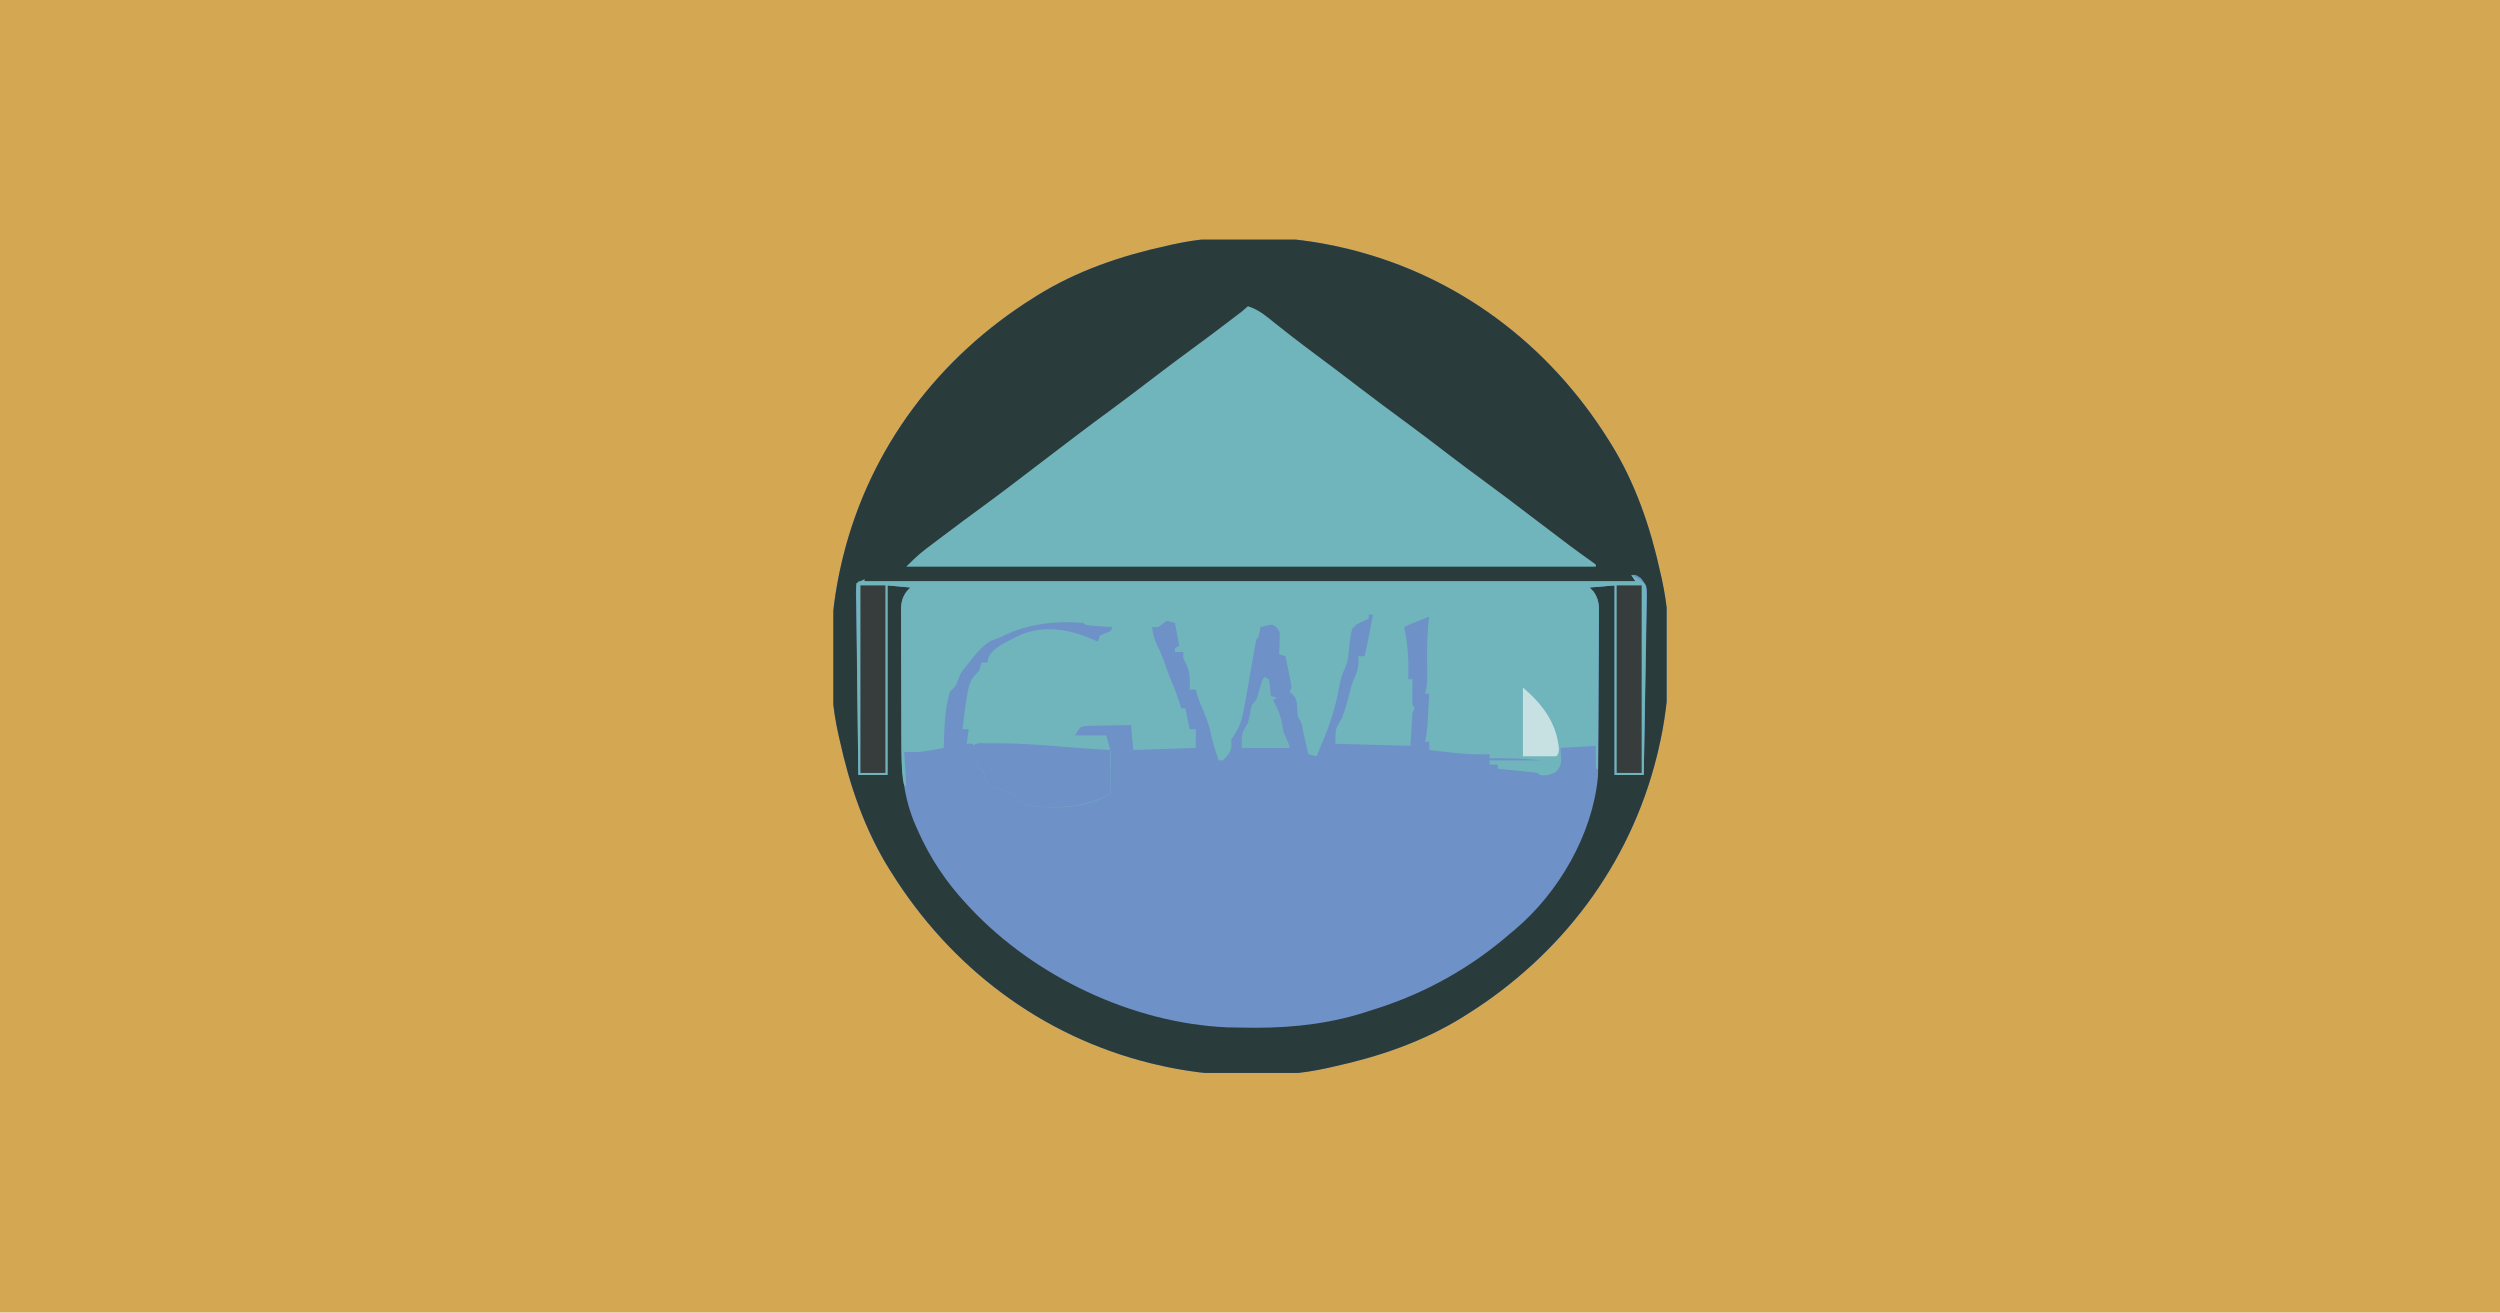
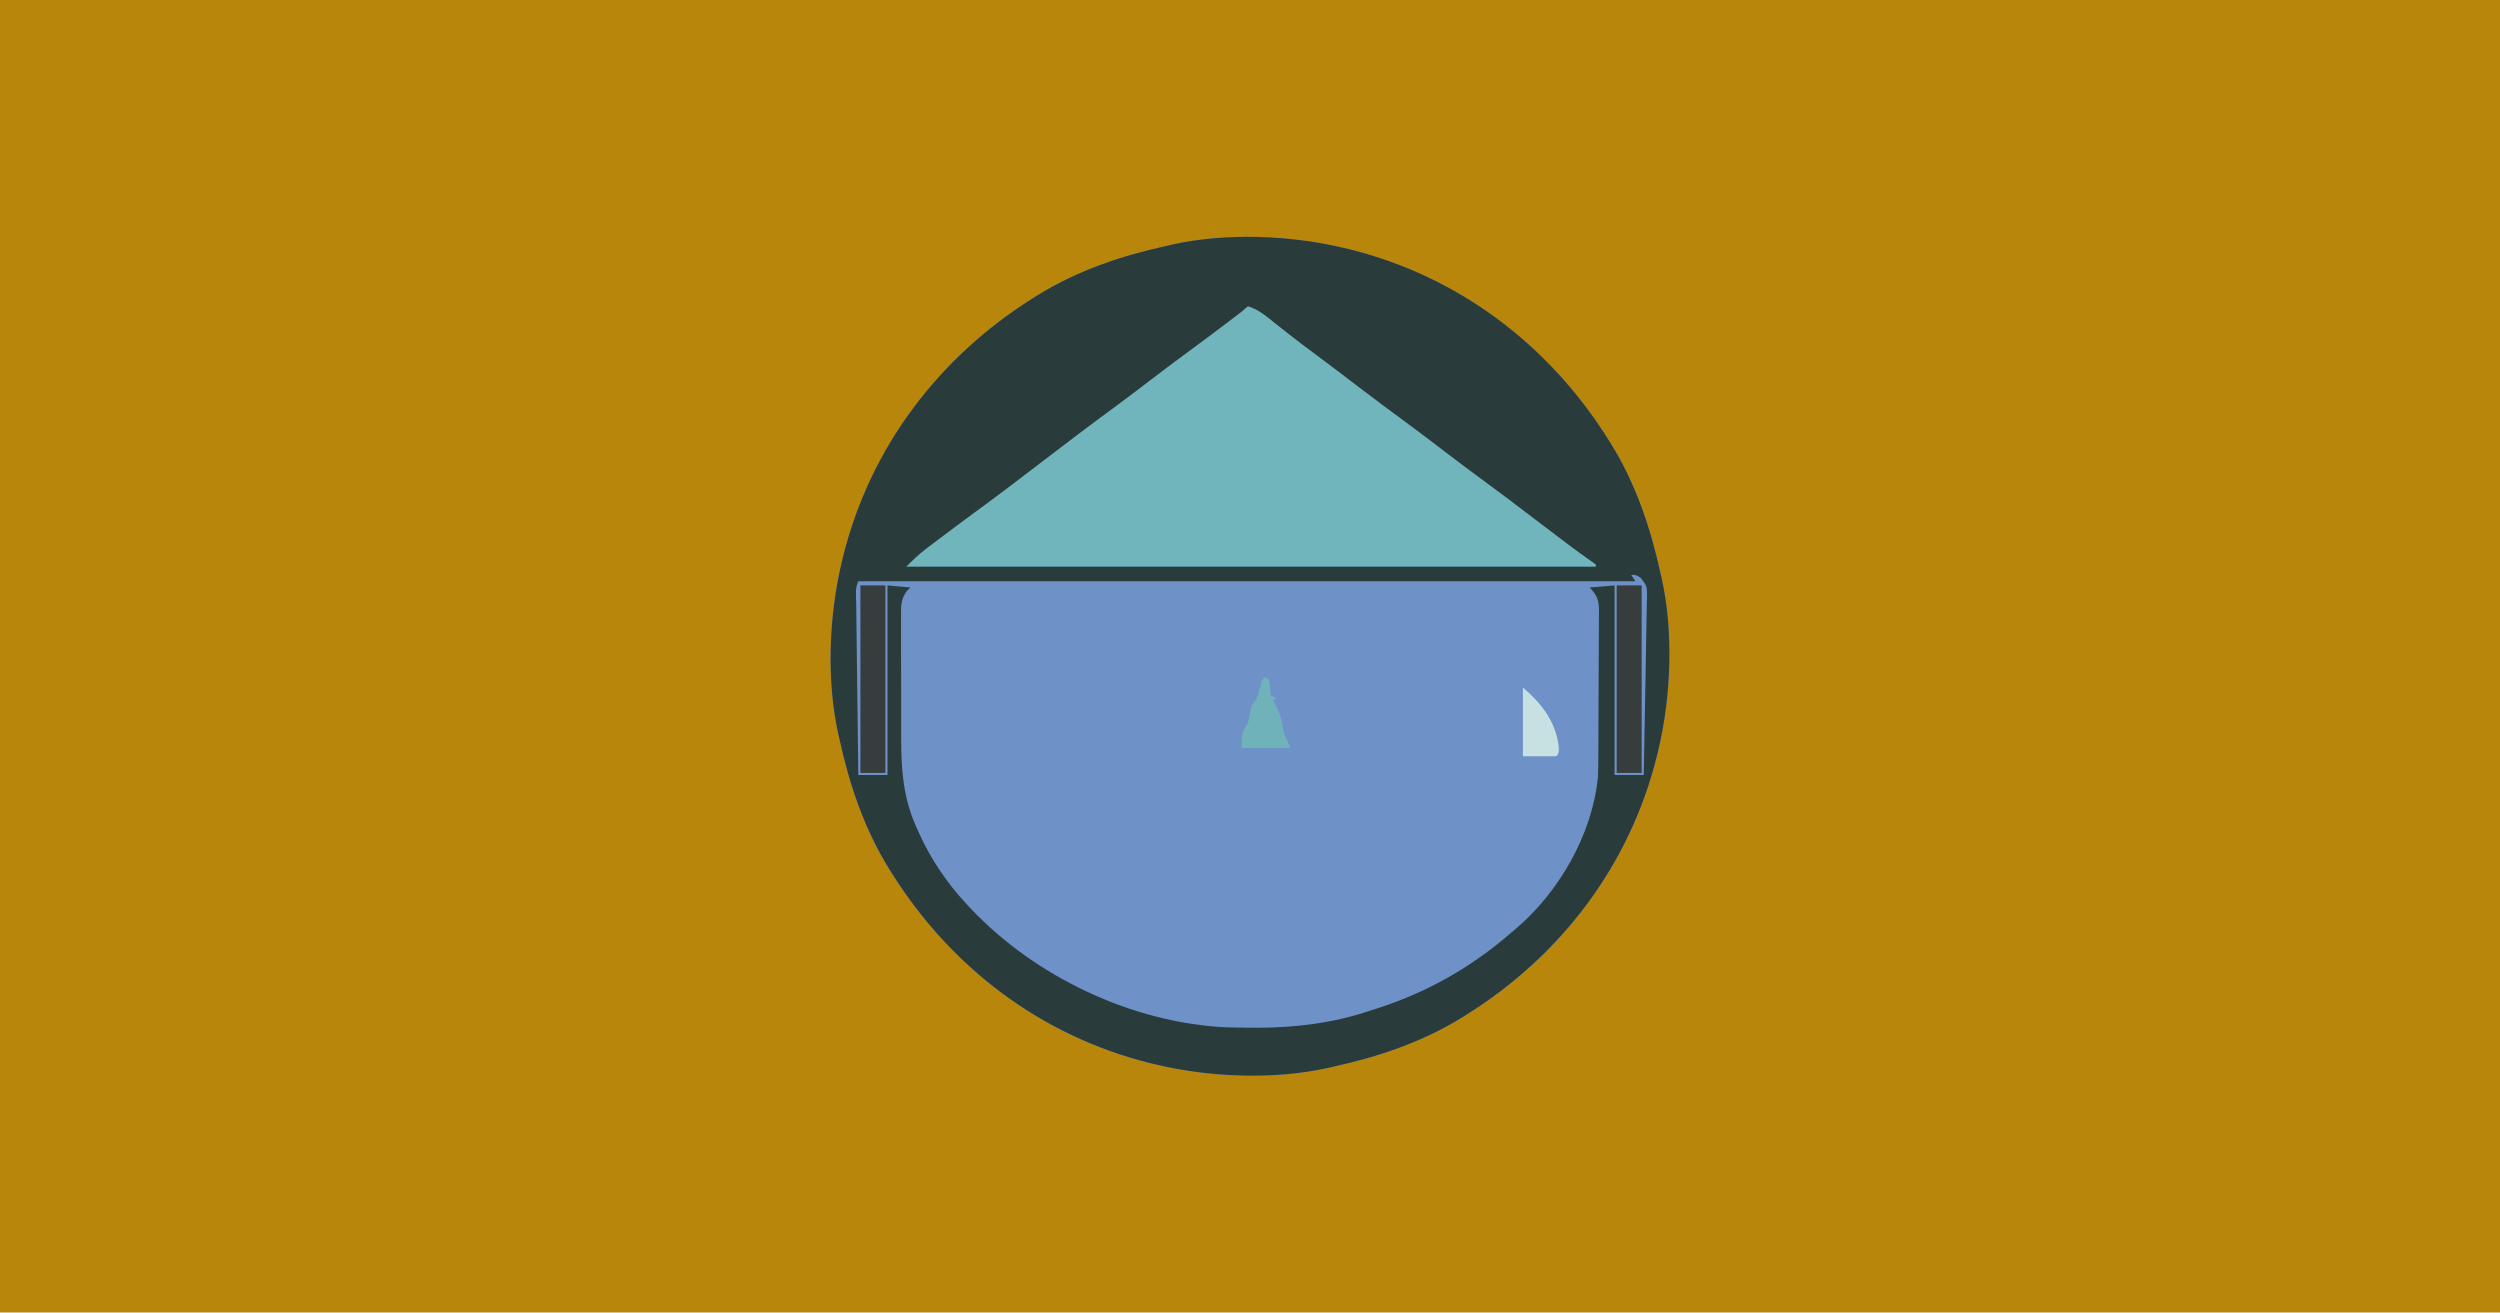
<svg xmlns="http://www.w3.org/2000/svg" version="1.1" width="1200" height="630">
-   <rect width="1200" height="630" fill="#D4A853" />
-   <g transform="translate(400, 115) scale(1)">
-     <svg width="400" height="400" viewBox="0 0 400 400">
-       <path d="M0 0 C0.988 0.236 1.975 0.472 2.993 0.715 C55.235 13.705 98.584 46.628 127 92 C127.568 92.899 127.568 92.899 128.147 93.816 C139.975 112.815 147.275 134.227 152 156 C152.265 157.137 152.265 157.137 152.535 158.298 C158.39 184.19 157.133 215.349 151 241 C150.764 241.988 150.528 242.975 150.285 243.993 C137.295 296.235 104.372 339.584 59 368 C58.401 368.379 57.801 368.757 57.184 369.147 C38.185 380.975 16.773 388.275 -5 393 C-6.137 393.265 -6.137 393.265 -7.298 393.535 C-33.19 399.39 -64.349 398.133 -90 392 C-90.988 391.764 -91.975 391.528 -92.993 391.285 C-145.235 378.295 -188.584 345.372 -217 300 C-217.379 299.401 -217.757 298.801 -218.147 298.184 C-229.975 279.185 -237.275 257.773 -242 236 C-242.176 235.242 -242.353 234.483 -242.535 233.702 C-248.39 207.81 -247.133 176.651 -241 151 C-240.764 150.012 -240.528 149.025 -240.285 148.007 C-227.295 95.765 -194.372 52.416 -149 24 C-148.101 23.432 -148.101 23.432 -147.184 22.853 C-128.185 11.025 -106.773 3.725 -85 -1 C-84.242 -1.176 -83.483 -1.353 -82.702 -1.535 C-56.81 -7.39 -25.651 -6.133 0 0 Z " fill="#6E91C8" transform="translate(245,4)" />
-       <path d="M0 0 C0.988 0.236 1.975 0.472 2.993 0.715 C55.235 13.705 98.584 46.628 127 92 C127.568 92.899 127.568 92.899 128.147 93.816 C139.975 112.815 147.275 134.227 152 156 C152.265 157.137 152.265 157.137 152.535 158.298 C158.39 184.19 157.133 215.349 151 241 C150.764 241.988 150.528 242.975 150.285 243.993 C137.295 296.235 104.372 339.584 59 368 C58.401 368.379 57.801 368.757 57.184 369.147 C38.185 380.975 16.773 388.275 -5 393 C-6.137 393.265 -6.137 393.265 -7.298 393.535 C-33.19 399.39 -64.349 398.133 -90 392 C-90.988 391.764 -91.975 391.528 -92.993 391.285 C-145.235 378.295 -188.584 345.372 -217 300 C-217.379 299.401 -217.757 298.801 -218.147 298.184 C-229.975 279.185 -237.275 257.773 -242 236 C-242.176 235.242 -242.353 234.483 -242.535 233.702 C-248.39 207.81 -247.133 176.651 -241 151 C-240.764 150.012 -240.528 149.025 -240.285 148.007 C-227.295 95.765 -194.372 52.416 -149 24 C-148.101 23.432 -148.101 23.432 -147.184 22.853 C-128.185 11.025 -106.773 3.725 -85 -1 C-84.242 -1.176 -83.483 -1.353 -82.702 -1.535 C-56.81 -7.39 -25.651 -6.133 0 0 Z M138 157 C138.66 157.99 139.32 158.98 140 160 C37.58 160 -64.84 160 -233 160 C-234.65 163.3 -234.08 166.96 -234.02 170.58 C-234.01 171.47 -234 172.36 -233.99 173.27 C-233.96 176.21 -233.92 179.16 -233.88 182.1 C-233.85 184.14 -233.83 186.18 -233.81 188.21 C-233.74 193.58 -233.68 198.95 -233.61 204.32 C-233.53 209.8 -233.47 215.27 -233.4 220.75 C-233.28 231.5 -233.14 242.25 -233 253 C-228.38 253 -223.76 253 -219 253 C-219 222.97 -219 192.94 -219 162 C-213.56 162.5 -213.56 162.5 -208 163 C-208.65 163.66 -209.3 164.31 -209.97 164.99 C-212.51 168.76 -212.56 171.75 -212.5 176.13 C-212.51 176.94 -212.51 177.74 -212.52 178.57 C-212.53 181.23 -212.51 183.89 -212.5 186.55 C-212.5 188.42 -212.5 190.28 -212.5 192.14 C-212.5 196.05 -212.49 199.96 -212.47 203.87 C-212.44 208.84 -212.44 213.81 -212.45 218.78 C-212.46 222.63 -212.45 226.48 -212.44 230.34 C-212.44 232.17 -212.44 234 -212.44 235.83 C-212.46 250.37 -211.38 264.02 -205.38 277.5 C-205.03 278.3 -204.68 279.09 -204.32 279.91 C-198.41 293.11 -190.84 304.43 -181 315 C-180.15 315.91 -180.15 315.91 -179.29 316.84 C-148.29 349.86 -101.27 372.17 -55.81 374.14 C-51.91 374.24 -48.02 374.3 -44.13 374.31 C-43.42 374.32 -42.72 374.32 -42 374.32 C-23.32 374.33 -4.74 372.06 13 366 C14.29 365.59 15.58 365.18 16.88 364.77 C40.34 357.1 61.38 345.18 80 329 C80.72 328.4 81.45 327.79 82.2 327.17 C103.2 309.44 119.33 281.6 122 254 C122.14 251.09 122.17 248.19 122.18 245.28 C122.18 244.44 122.19 243.61 122.2 242.76 C122.22 240.03 122.23 237.31 122.24 234.58 C122.24 233.65 122.25 232.71 122.25 231.75 C122.27 226.81 122.29 221.87 122.3 216.93 C122.31 211.83 122.34 206.73 122.38 201.64 C122.41 197.71 122.41 193.78 122.42 189.85 C122.42 187.97 122.43 186.09 122.45 184.21 C122.48 181.59 122.48 178.96 122.47 176.34 C122.48 175.56 122.5 174.79 122.51 173.99 C122.46 169.04 121.5 166.51 118 163 C121.96 162.67 125.92 162.34 130 162 C130 192.03 130 222.06 130 253 C134.62 253 139.24 253 144 253 C144.25 241.07 144.47 229.15 144.65 217.22 C144.74 211.68 144.83 206.15 144.95 200.61 C145.06 195.27 145.15 189.92 145.22 184.58 C145.25 182.54 145.29 180.5 145.34 178.46 C145.41 175.61 145.45 172.75 145.48 169.9 C145.52 168.63 145.52 168.63 145.56 167.34 C145.57 162.37 145.57 162.37 142.6 158.44 C140.2 156.84 140.2 156.84 138 157 Z " fill="#2A3B3C" transform="translate(245,4)" />
-       <path d="M0 0 C2.89 1.3 4.97 2.55 7 5 C7.25 7.97 7.32 10.73 7.25 13.69 C7.24 14.58 7.23 15.47 7.22 16.39 C7.19 19.32 7.13 22.26 7.07 25.2 C7.05 27.24 7.02 29.27 6.99 31.31 C6.92 36.67 6.83 42.03 6.74 47.39 C6.65 52.86 6.58 58.33 6.5 63.8 C6.35 74.53 6.18 85.27 6 96 C1.38 96 -3.24 96 -8 96 C-8 65.97 -8 35.94 -8 5 C-13.94 5.5 -13.94 5.5 -20 6 C-19.35 6.66 -18.7 7.32 -18.03 7.99 C-15.49 11.76 -15.46 14.72 -15.55 19.09 C-15.55 19.9 -15.54 20.7 -15.54 21.52 C-15.55 24.16 -15.58 26.79 -15.61 29.43 C-15.62 31.26 -15.62 33.09 -15.63 34.92 C-15.64 39.73 -15.68 44.54 -15.73 49.36 C-15.77 54.27 -15.78 59.18 -15.8 64.1 C-15.85 73.73 -15.92 83.37 -16 93 C-16.33 93 -16.66 93 -17 93 C-17 89.37 -17 85.74 -17 82 C-25.42 82.5 -25.42 82.5 -34 83 C-33.9 84.4 -33.79 85.81 -33.69 87.25 C-33.69 90.91 -33.71 91.66 -36.19 94.56 C-39.14 96.07 -40.74 96.45 -44 96 C-44.33 95.67 -44.66 95.34 -45 95 C-46.41 94.77 -47.83 94.61 -49.25 94.46 C-50.11 94.38 -50.96 94.29 -51.84 94.2 C-52.74 94.11 -53.64 94.03 -54.56 93.94 C-55.46 93.85 -56.37 93.76 -57.29 93.66 C-59.53 93.44 -61.76 93.22 -64 93 C-64 92.34 -64 91.68 -64 91 C-65.32 91 -66.64 91 -68 91 C-68 90.34 -68 89.68 -68 89 C-59.75 89 -51.5 89 -43 89 C-52.38 88.14 -52.38 88.14 -61.69 87.94 C-62.89 87.95 -64.09 87.96 -65.32 87.96 C-66.21 87.98 -67.09 87.99 -68 88 C-68 87.34 -68 86.68 -68 86 C-68.59 86.02 -69.17 86.05 -69.77 86.07 C-78.94 86.26 -87.92 85.12 -97 84 C-97 82.68 -97 81.36 -97 80 C-97.66 80 -98.32 80 -99 80 C-98.85 79.37 -98.69 78.73 -98.54 78.08 C-97.82 73.96 -97.64 69.86 -97.44 65.69 C-97.39 64.85 -97.35 64.02 -97.31 63.15 C-97.2 61.1 -97.1 59.05 -97 57 C-97.66 57 -98.32 57 -99 57 C-98.75 56.16 -98.75 56.16 -98.5 55.3 C-97.97 52.84 -97.9 50.7 -97.94 48.18 C-97.95 47.26 -97.95 46.33 -97.96 45.38 C-97.98 44.41 -97.99 43.44 -98 42.44 C-98.05 34.9 -98 27.48 -97 20 C-98.63 20.64 -100.25 21.29 -101.88 21.94 C-102.78 22.3 -103.68 22.66 -104.62 23.03 C-106.96 23.95 -106.96 23.95 -109 25 C-108.86 25.72 -108.71 26.43 -108.56 27.17 C-107.13 34.86 -106.77 42.19 -107 50 C-106.34 50 -105.68 50 -105 50 C-105.02 51.26 -105.02 51.26 -105.04 52.55 C-105.04 53.65 -105.05 54.75 -105.06 55.88 C-105.08 57.51 -105.08 57.51 -105.1 59.18 C-105.2 61.95 -105.2 61.95 -104 64 C-104.33 64.66 -104.66 65.32 -105 66 C-105.33 71.28 -105.66 76.56 -106 82 C-117.88 81.67 -129.76 81.34 -142 81 C-142 73.67 -142 73.67 -139 69 C-137.07 64.08 -135.74 59.04 -134.54 53.91 C-134 52 -134 52 -132.38 48.38 C-130.98 44.94 -130.73 42.66 -131 39 C-130.01 39 -129.02 39 -128 39 C-126.48 32.36 -125.18 25.71 -124 19 C-124.66 19 -125.32 19 -126 19 C-126 19.66 -126 20.32 -126 21 C-127.28 21.58 -128.58 22.14 -129.88 22.69 C-132.2 23.91 -132.2 23.91 -134 26 C-134.97 29.79 -135.33 33.52 -135.64 37.41 C-135.94 40.35 -136.23 42.22 -137.5 44.81 C-139.15 48.32 -139.78 51.49 -140.48 55.27 C-142.28 64.7 -145.14 73.22 -149 82 C-149.67 83.66 -150.34 85.33 -151 87 C-152.32 86.67 -153.64 86.34 -155 86 C-155.28 84.78 -155.55 83.57 -155.84 82.32 C-156.21 80.73 -156.57 79.15 -156.94 77.56 C-157.21 76.36 -157.21 76.36 -157.49 75.13 C-158.1 71.25 -158.1 71.25 -160 68 C-160.24 65.74 -160.38 63.49 -160.52 61.23 C-161.08 58.61 -161.97 57.68 -164 56 C-163.67 55.34 -163.34 54.68 -163 54 C-163.41 51.43 -163.89 48.92 -164.44 46.38 C-164.59 45.67 -164.73 44.96 -164.88 44.23 C-165.25 42.49 -165.62 40.74 -166 39 C-166.99 38.67 -167.98 38.34 -169 38 C-168.97 37.24 -168.93 36.48 -168.89 35.7 C-168.85 34.21 -168.85 34.21 -168.81 32.69 C-168.78 31.7 -168.74 30.72 -168.71 29.7 C-168.78 26.99 -168.78 26.99 -170.31 25.13 C-172.11 23.67 -172.11 23.67 -175.19 24.31 C-176.12 24.54 -177.04 24.77 -178 25 C-178.14 25.8 -178.29 26.61 -178.44 27.44 C-179 30 -179 30 -180 31 C-180.47 33.29 -180.88 35.59 -181.27 37.89 C-181.52 39.34 -181.77 40.79 -182.03 42.23 C-182.42 44.5 -182.81 46.78 -183.19 49.05 C-186.99 71.48 -186.99 71.48 -192 79 C-191.96 79.78 -191.92 80.57 -191.88 81.38 C-192.05 84.98 -193.53 86.46 -196 89 C-196.66 89 -197.32 89 -198 89 C-199.56 84.6 -201 80.28 -201.88 75.69 C-202.89 70.75 -204.85 66.3 -206.88 61.7 C-207.81 59.45 -208.5 57.37 -209 55 C-209.99 55 -210.98 55 -212 55 C-211.97 54.42 -211.93 53.84 -211.89 53.24 C-211.71 47.92 -212.3 44.72 -215 40 C-215 39.01 -215 38.02 -215 37 C-216.32 37 -217.64 37 -219 37 C-219 36.34 -219 35.68 -219 35 C-218.34 34.67 -217.68 34.34 -217 34 C-217.99 28.56 -217.99 28.56 -219 23 C-220.32 22.67 -221.64 22.34 -223 22 C-224.37 22.95 -225.7 23.95 -227 25 C-227.99 25 -228.98 25 -230 25 C-229.45 29.6 -228.17 32.93 -226 37 C-224.89 39.6 -223.94 42.19 -223.06 44.88 C-222.11 47.68 -220.99 50.35 -219.8 53.05 C-218.33 56.63 -217.18 60.32 -216 64 C-215.34 64 -214.68 64 -214 64 C-213.01 68.95 -213.01 68.95 -212 74 C-211.01 74 -210.02 74 -209 74 C-209 76.97 -209 79.94 -209 83 C-218.9 83.33 -228.8 83.66 -239 84 C-240 74 -240 74 -240 72 C-243.94 72.05 -247.87 72.15 -251.81 72.25 C-253.49 72.27 -253.49 72.27 -255.21 72.29 C-256.28 72.33 -257.35 72.36 -258.46 72.39 C-259.94 72.42 -259.94 72.42 -261.46 72.45 C-264.55 72.83 -264.55 72.83 -267 77 C-262.05 77 -257.1 77 -252 77 C-249.75 84.88 -249.75 84.88 -249.8 89.28 C-249.81 90.2 -249.82 91.13 -249.82 92.08 C-249.85 93.49 -249.85 93.49 -249.88 94.94 C-249.88 95.91 -249.89 96.88 -249.9 97.88 C-249.93 100.25 -249.96 102.63 -250 105 C-261.21 112.03 -276.87 112.42 -289.81 110.61 C-292.73 109.8 -293.9 108.16 -296 106 C-299.2 104.22 -302.29 102.9 -305.75 101.69 C-309 100 -309 100 -310.25 96.94 C-310.5 95.97 -310.75 95 -311 94 C-311.99 93.34 -312.98 92.68 -314 92 C-314.73 89.4 -314.73 89.4 -315.19 86.38 C-315.43 84.87 -315.43 84.87 -315.67 83.34 C-315.78 82.57 -315.89 81.79 -316 81 C-316.99 81 -317.98 81 -319 81 C-318.67 78.69 -318.34 76.38 -318 74 C-318.99 74 -319.98 74 -321 74 C-318.16 51.16 -318.16 51.16 -313 46 C-312.36 43.93 -312.36 43.93 -312 42 C-311.01 42 -310.02 42 -309 42 C-308.86 41.1 -308.86 41.1 -308.72 40.17 C-306.93 34.78 -299.14 31.87 -294.4 29.33 C-284.47 24.61 -273.95 25.44 -263.7 28.81 C-261.08 29.77 -258.53 30.84 -256 32 C-255.51 30.52 -255.51 30.52 -255 29 C-253.35 28.3 -251.68 27.63 -250 27 C-249.67 26.34 -249.34 25.68 -249 25 C-250.39 24.91 -250.39 24.91 -251.81 24.82 C-253.01 24.73 -254.2 24.65 -255.44 24.56 C-256.63 24.48 -257.83 24.4 -259.06 24.32 C-262 24 -262 24 -263 23 C-276.87 21.9 -290.69 23.49 -303 30 C-304.24 30.43 -305.48 30.87 -306.75 31.31 C-311.3 33.68 -313.88 37 -317 41 C-317.86 42.07 -317.86 42.07 -318.74 43.16 C-321.74 46.78 -321.74 46.78 -323.48 51.05 C-324.12 53.45 -325.25 54.29 -327 56 C-329.75 64.7 -329.63 73.95 -330 83 C-331.85 83.34 -333.71 83.67 -335.56 84 C-336.6 84.19 -337.63 84.37 -338.69 84.56 C-342 85 -342 85 -349 85 C-348.51 92.92 -348.51 92.92 -348 101 C-348.33 101 -348.66 101 -349 101 C-350.09 96.57 -350.16 92.24 -350.18 87.71 C-350.18 86.89 -350.19 86.07 -350.2 85.22 C-350.22 82.51 -350.23 79.8 -350.24 77.09 C-350.24 76.17 -350.25 75.24 -350.25 74.28 C-350.27 69.38 -350.29 64.48 -350.3 59.58 C-350.31 54.52 -350.34 49.46 -350.38 44.4 C-350.41 40.5 -350.41 36.61 -350.42 32.72 C-350.42 30.85 -350.43 28.98 -350.45 27.12 C-350.48 24.51 -350.48 21.9 -350.47 19.29 C-350.48 18.52 -350.5 17.75 -350.51 16.96 C-350.46 12.02 -349.49 9.51 -346 6 C-351.45 5.51 -351.45 5.51 -357 5 C-357 35.03 -357 65.06 -357 96 C-361.62 96 -366.24 96 -371 96 C-371.33 65.64 -371.66 35.28 -372 4 C-370.68 3.34 -369.36 2.68 -368 2 C-368 2.33 -368 2.66 -368 3 C-245.9 3 -123.8 3 2 3 C1.34 2.01 0.68 1.02 0 0 Z " fill="#70B5BC" transform="translate(383,161)" />
-       <path d="M0 0 C5.19 1.59 8.9 4.85 13.06 8.19 C14.68 9.47 16.3 10.74 17.92 12.02 C19.18 13.01 19.18 13.01 20.46 14.02 C24.53 17.2 28.67 20.29 32.81 23.38 C39.76 28.56 46.67 33.79 53.56 39.06 C60.93 44.69 68.36 50.23 75.84 55.71 C82.68 60.73 89.42 65.88 96.16 71.04 C101.9 75.42 107.68 79.74 113.5 84 C121.18 89.63 128.78 95.37 136.34 101.16 C141.84 105.35 147.34 109.54 152.88 113.69 C153.5 114.16 154.12 114.62 154.76 115.11 C157.79 117.38 160.85 119.6 163.95 121.77 C165.46 122.87 165.46 122.87 167 124 C167 124.33 167 124.66 167 125 C57.77 125 -51.46 125 -164 125 C-160.81 121.81 -158.09 119.16 -154.59 116.5 C-153.75 115.87 -152.92 115.24 -152.06 114.58 C-151.17 113.92 -150.29 113.25 -149.38 112.56 C-148.44 111.86 -147.51 111.15 -146.56 110.43 C-139.8 105.32 -132.99 100.29 -126.16 95.29 C-116.68 88.32 -107.34 81.15 -98 74 C-87.12 65.67 -76.22 57.39 -65.16 49.29 C-58.32 44.27 -51.58 39.12 -44.84 33.97 C-39.02 29.52 -33.16 25.14 -27.25 20.81 C-20.91 16.17 -14.62 11.46 -8.38 6.69 C-7.65 6.13 -6.92 5.57 -6.17 5 C-2.97 2.63 -2.97 2.63 0 0 Z " fill="#70B5BC" transform="translate(199,32)" />
-       <path d="M0 0 C3.96 0 7.92 0 12 0 C12 29.7 12 59.4 12 90 C8.04 90 4.08 90 0 90 C0 60.3 0 30.6 0 0 Z " fill="#373D3D" transform="translate(376,166)" />
-       <path d="M0 0 C3.96 0 7.92 0 12 0 C12 29.7 12 59.4 12 90 C8.04 90 4.08 90 0 90 C0 60.3 0 30.6 0 0 Z " fill="#373D3D" transform="translate(13,166)" />
-       <path d="M0 0 C0.66 0.33 1.32 0.66 2 1 C2.59 3.65 2.74 6.29 3 9 C3.99 9.33 4.98 9.66 6 10 C5.01 10.5 5.01 10.5 4 11 C4.28 11.5 4.55 11.99 4.84 12.5 C7.29 17.09 8.34 20.8 9 26 C9.88 28.4 10.93 30.67 12 33 C12 33.33 12 33.66 12 34 C4.41 34 -3.18 34 -11 34 C-11 26.85 -11 26.85 -8 22 C-7.4 19.67 -6.94 17.35 -6.53 14.99 C-6 13 -6 13 -4 11 C-3.42 9.33 -2.91 7.64 -2.44 5.94 C-1.1 1.1 -1.1 1.1 0 0 Z " fill="#6FB2BA" transform="translate(207,210)" />
-       <path d="M0 0 C9.35 8.01 16.22 16.93 17.31 29.63 C17 32 17 32 16 33 C10.72 33 5.44 33 0 33 C0 22.11 0 11.22 0 0 Z " fill="#C7E0E2" transform="translate(331,215)" />
-       <path d="M0 0 C1.48 0 1.48 0 2.99 0 C4.01 0 5.03 0 6.08 0 C17.14 0.08 28.11 1 39.12 1.95 C45.42 2.47 51.74 2.82 58.05 3.19 C58.05 10.12 58.05 17.05 58.05 24.19 C46.43 30.83 31.52 31.66 18.25 29.8 C15.32 28.99 14.15 27.35 12.05 25.19 C8.85 23.41 5.76 22.09 2.3 20.88 C-0.95 19.19 -0.95 19.19 -2.2 16.13 C-2.44 15.16 -2.69 14.19 -2.95 13.19 C-3.94 12.53 -4.93 11.87 -5.95 11.19 C-6.71 8.84 -6.71 8.84 -7.2 6.13 C-7.37 5.23 -7.54 4.33 -7.71 3.4 C-7.79 2.67 -7.87 1.94 -7.95 1.19 C-6.02 -0.74 -2.59 0.02 0 0 Z " fill="#6E91C7" transform="translate(74.945,241.81)" />
-     </svg>
+   <rect width="1200" height="630" fill="#B8860B" />
+   <g transform="translate(400, 115)">
+     <path d="M0 0 C0.988 0.236 1.975 0.472 2.993 0.715 C55.235 13.705 98.584 46.628 127 92 C127.568 92.899 127.568 92.899 128.147 93.816 C139.975 112.815 147.275 134.227 152 156 C152.265 157.137 152.265 157.137 152.535 158.298 C158.39 184.19 157.133 215.349 151 241 C150.764 241.988 150.528 242.975 150.285 243.993 C137.295 296.235 104.372 339.584 59 368 C58.401 368.379 57.801 368.757 57.184 369.147 C38.185 380.975 16.773 388.275 -5 393 C-6.137 393.265 -6.137 393.265 -7.298 393.535 C-33.19 399.39 -64.349 398.133 -90 392 C-90.988 391.764 -91.975 391.528 -92.993 391.285 C-145.235 378.295 -188.584 345.372 -217 300 C-217.379 299.401 -217.757 298.801 -218.147 298.184 C-229.975 279.185 -237.275 257.773 -242 236 C-242.176 235.242 -242.353 234.483 -242.535 233.702 C-248.39 207.81 -247.133 176.651 -241 151 C-240.764 150.012 -240.528 149.025 -240.285 148.007 C-227.295 95.765 -194.372 52.416 -149 24 C-148.101 23.432 -148.101 23.432 -147.184 22.853 C-128.185 11.025 -106.773 3.725 -85 -1 C-84.242 -1.176 -83.483 -1.353 -82.702 -1.535 C-56.81 -7.39 -25.651 -6.133 0 0 Z " fill="#6E91C8" transform="translate(245,4)" />
+     <path d="M0 0 C0.988 0.236 1.975 0.472 2.993 0.715 C55.235 13.705 98.584 46.628 127 92 C127.568 92.899 127.568 92.899 128.147 93.816 C139.975 112.815 147.275 134.227 152 156 C152.265 157.137 152.265 157.137 152.535 158.298 C158.39 184.19 157.133 215.349 151 241 C150.764 241.988 150.528 242.975 150.285 243.993 C137.295 296.235 104.372 339.584 59 368 C58.401 368.379 57.801 368.757 57.184 369.147 C38.185 380.975 16.773 388.275 -5 393 C-6.137 393.265 -6.137 393.265 -7.298 393.535 C-33.19 399.39 -64.349 398.133 -90 392 C-90.988 391.764 -91.975 391.528 -92.993 391.285 C-145.235 378.295 -188.584 345.372 -217 300 C-217.379 299.401 -217.757 298.801 -218.147 298.184 C-229.975 279.185 -237.275 257.773 -242 236 C-242.176 235.242 -242.353 234.483 -242.535 233.702 C-248.39 207.81 -247.133 176.651 -241 151 C-240.764 150.012 -240.528 149.025 -240.285 148.007 C-227.295 95.765 -194.372 52.416 -149 24 C-148.101 23.432 -148.101 23.432 -147.184 22.853 C-128.185 11.025 -106.773 3.725 -85 -1 C-84.242 -1.176 -83.483 -1.353 -82.702 -1.535 C-56.81 -7.39 -25.651 -6.133 0 0 Z M138 157 C138.66 157.99 139.32 158.98 140 160 C37.58 160 -64.84 160 -233 160 C-234.65 163.3 -234.08 166.96 -234.02 170.58 C-234.01 171.47 -234 172.36 -233.99 173.27 C-233.96 176.21 -233.92 179.16 -233.88 182.1 C-233.85 184.14 -233.83 186.18 -233.81 188.21 C-233.74 193.58 -233.68 198.95 -233.61 204.32 C-233.53 209.8 -233.47 215.27 -233.4 220.75 C-233.28 231.5 -233.14 242.25 -233 253 C-228.38 253 -223.76 253 -219 253 C-219 222.97 -219 192.94 -219 162 C-213.56 162.5 -213.56 162.5 -208 163 C-208.65 163.66 -209.3 164.31 -209.97 164.99 C-212.51 168.76 -212.56 171.75 -212.5 176.13 C-212.51 176.94 -212.51 177.74 -212.52 178.57 C-212.53 181.23 -212.51 183.89 -212.5 186.55 C-212.5 188.42 -212.5 190.28 -212.5 192.14 C-212.5 196.05 -212.49 199.96 -212.47 203.87 C-212.44 208.84 -212.44 213.81 -212.45 218.78 C-212.46 222.63 -212.45 226.48 -212.44 230.34 C-212.44 232.17 -212.44 234 -212.44 235.83 C-212.46 250.37 -211.38 264.02 -205.38 277.5 C-205.03 278.3 -204.68 279.09 -204.32 279.91 C-198.41 293.11 -190.84 304.43 -181 315 C-180.15 315.91 -180.15 315.91 -179.29 316.84 C-148.29 349.86 -101.27 372.17 -55.81 374.14 C-51.91 374.24 -48.02 374.3 -44.13 374.31 C-43.42 374.32 -42.72 374.32 -42 374.32 C-23.32 374.33 -4.74 372.06 13 366 C14.29 365.59 15.58 365.18 16.88 364.77 C40.34 357.1 61.38 345.18 80 329 C80.72 328.4 81.45 327.79 82.2 327.17 C103.2 309.44 119.33 281.6 122 254 C122.14 251.09 122.17 248.19 122.18 245.28 C122.18 244.44 122.19 243.61 122.2 242.76 C122.22 240.03 122.23 237.31 122.24 234.58 C122.24 233.65 122.25 232.71 122.25 231.75 C122.27 226.81 122.29 221.87 122.3 216.93 C122.31 211.83 122.34 206.73 122.38 201.64 C122.41 197.71 122.41 193.78 122.42 189.85 C122.42 187.97 122.43 186.09 122.45 184.21 C122.48 181.59 122.48 178.96 122.47 176.34 C122.48 175.56 122.5 174.79 122.51 173.99 C122.46 169.04 121.5 166.51 118 163 C121.96 162.67 125.92 162.34 130 162 C130 192.03 130 222.06 130 253 C134.62 253 139.24 253 144 253 C144.25 241.07 144.47 229.15 144.65 217.22 C144.74 211.68 144.83 206.15 144.95 200.61 C145.06 195.27 145.15 189.92 145.22 184.58 C145.25 182.54 145.29 180.5 145.34 178.46 C145.41 175.61 145.45 172.75 145.48 169.9 C145.52 168.63 145.52 168.63 145.56 167.34 C145.57 162.37 145.57 162.37 142.6 158.44 C140.2 156.84 140.2 156.84 138 157 Z " fill="#2A3B3C" transform="translate(245,4)" />
+     <path d="M0 0 C5.19 1.59 8.9 4.85 13.06 8.19 C14.68 9.47 16.3 10.74 17.92 12.02 C19.18 13.01 19.18 13.01 20.46 14.02 C24.53 17.2 28.67 20.29 32.81 23.38 C39.76 28.56 46.67 33.79 53.56 39.06 C60.93 44.69 68.36 50.23 75.84 55.71 C82.68 60.73 89.42 65.88 96.16 71.04 C101.9 75.42 107.68 79.74 113.5 84 C121.18 89.63 128.78 95.37 136.34 101.16 C141.84 105.35 147.34 109.54 152.88 113.69 C153.5 114.16 154.12 114.62 154.76 115.11 C157.79 117.38 160.85 119.6 163.95 121.77 C165.46 122.87 165.46 122.87 167 124 C167 124.33 167 124.66 167 125 C57.77 125 -51.46 125 -164 125 C-160.81 121.81 -158.09 119.16 -154.59 116.5 C-153.75 115.87 -152.92 115.24 -152.06 114.58 C-151.17 113.92 -150.29 113.25 -149.38 112.56 C-148.44 111.86 -147.51 111.15 -146.56 110.43 C-139.8 105.32 -132.99 100.29 -126.16 95.29 C-116.68 88.32 -107.34 81.15 -98 74 C-87.12 65.67 -76.22 57.39 -65.16 49.29 C-58.32 44.27 -51.58 39.12 -44.84 33.97 C-39.02 29.52 -33.16 25.14 -27.25 20.81 C-20.91 16.17 -14.62 11.46 -8.38 6.69 C-7.65 6.13 -6.92 5.57 -6.17 5 C-2.97 2.63 -2.97 2.63 0 0 Z " fill="#70B5BC" transform="translate(199,32)" />
+     <path d="M0 0 C3.96 0 7.92 0 12 0 C12 29.7 12 59.4 12 90 C8.04 90 4.08 90 0 90 C0 60.3 0 30.6 0 0 Z " fill="#373D3D" transform="translate(376,166)" />
+     <path d="M0 0 C3.96 0 7.92 0 12 0 C12 29.7 12 59.4 12 90 C8.04 90 4.08 90 0 90 C0 60.3 0 30.6 0 0 Z " fill="#373D3D" transform="translate(13,166)" />
+     <path d="M0 0 C0.66 0.33 1.32 0.66 2 1 C2.59 3.65 2.74 6.29 3 9 C3.99 9.33 4.98 9.66 6 10 C5.01 10.5 5.01 10.5 4 11 C4.28 11.5 4.55 11.99 4.84 12.5 C7.29 17.09 8.34 20.8 9 26 C9.88 28.4 10.93 30.67 12 33 C12 33.33 12 33.66 12 34 C4.41 34 -3.18 34 -11 34 C-11 26.85 -11 26.85 -8 22 C-7.4 19.67 -6.94 17.35 -6.53 14.99 C-6 13 -6 13 -4 11 C-3.42 9.33 -2.91 7.64 -2.44 5.94 C-1.1 1.1 -1.1 1.1 0 0 Z " fill="#6FB2BA" transform="translate(207,210)" />
+     <path d="M0 0 C9.35 8.01 16.22 16.93 17.31 29.63 C17 32 17 32 16 33 C10.72 33 5.44 33 0 33 C0 22.11 0 11.22 0 0 Z " fill="#C7E0E2" transform="translate(331,215)" />
+     <path d="M0 0 C1.48 0 1.48 0 2.99 0 C4.01 0 5.03 0 6.08 0 C17.14 0.08 28.11 1 39.12 1.95 C45.42 2.47 51.74 2.82 58.05 3.19 C58.05 10.12 58.05 17.05 58.05 24.19 C46.43 30.83 31.52 31.66 18.25 29.8 C15.32 28.99 14.15 27.35 12.05 25.19 C8.85 23.41 5.76 22.09 2.3 20.88 C-0.95 19.19 -0.95 19.19 -2.2 16.13 C-2.44 15.16 -2.69 14.19 -2.95 13.19 C-3.94 12.53 -4.93 11.87 -5.95 11.19 C-6.71 8.84 -6.71 8.84 -7.2 6.13 C-7.37 5.23 -7.54 4.33 -7.71 3.4 C-7.79 2.67 -7.87 1.94 -7.95 1.19 C-6.02 -0.74 -2.59 0.02 0 0 Z " fill="#6E91C7" transform="translate(74.945,241.81)" />
  </g>
</svg>
